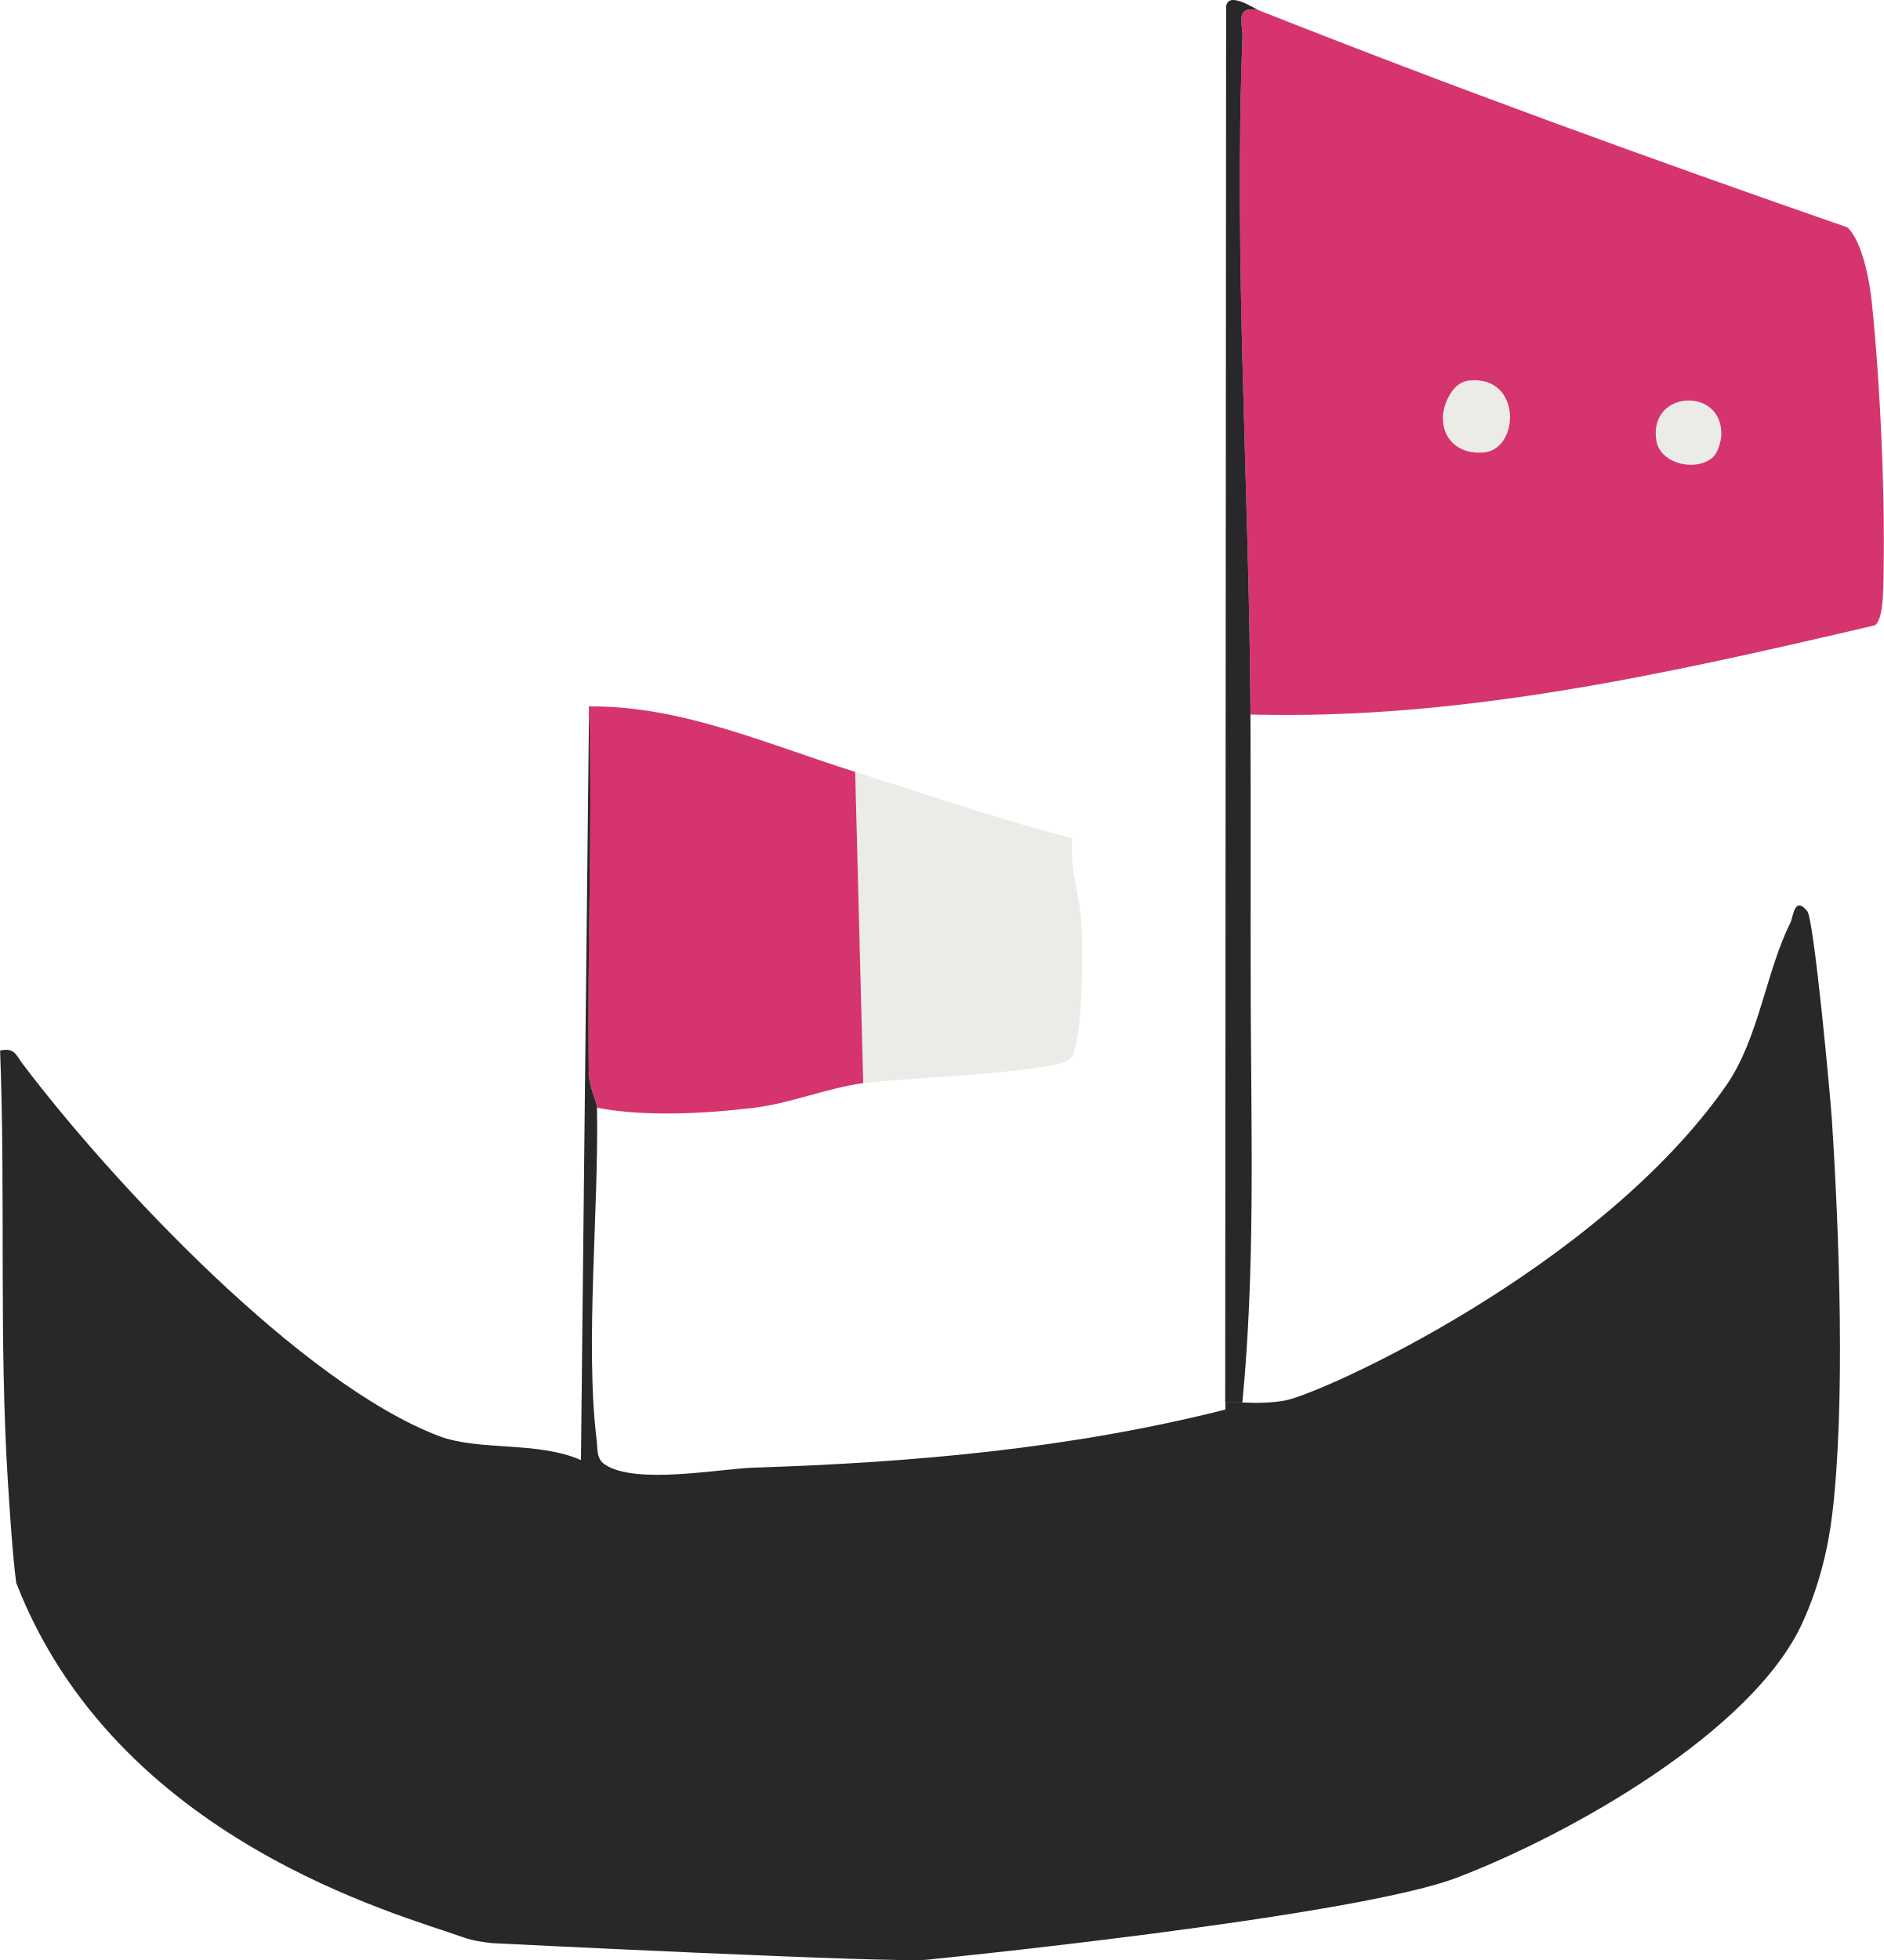
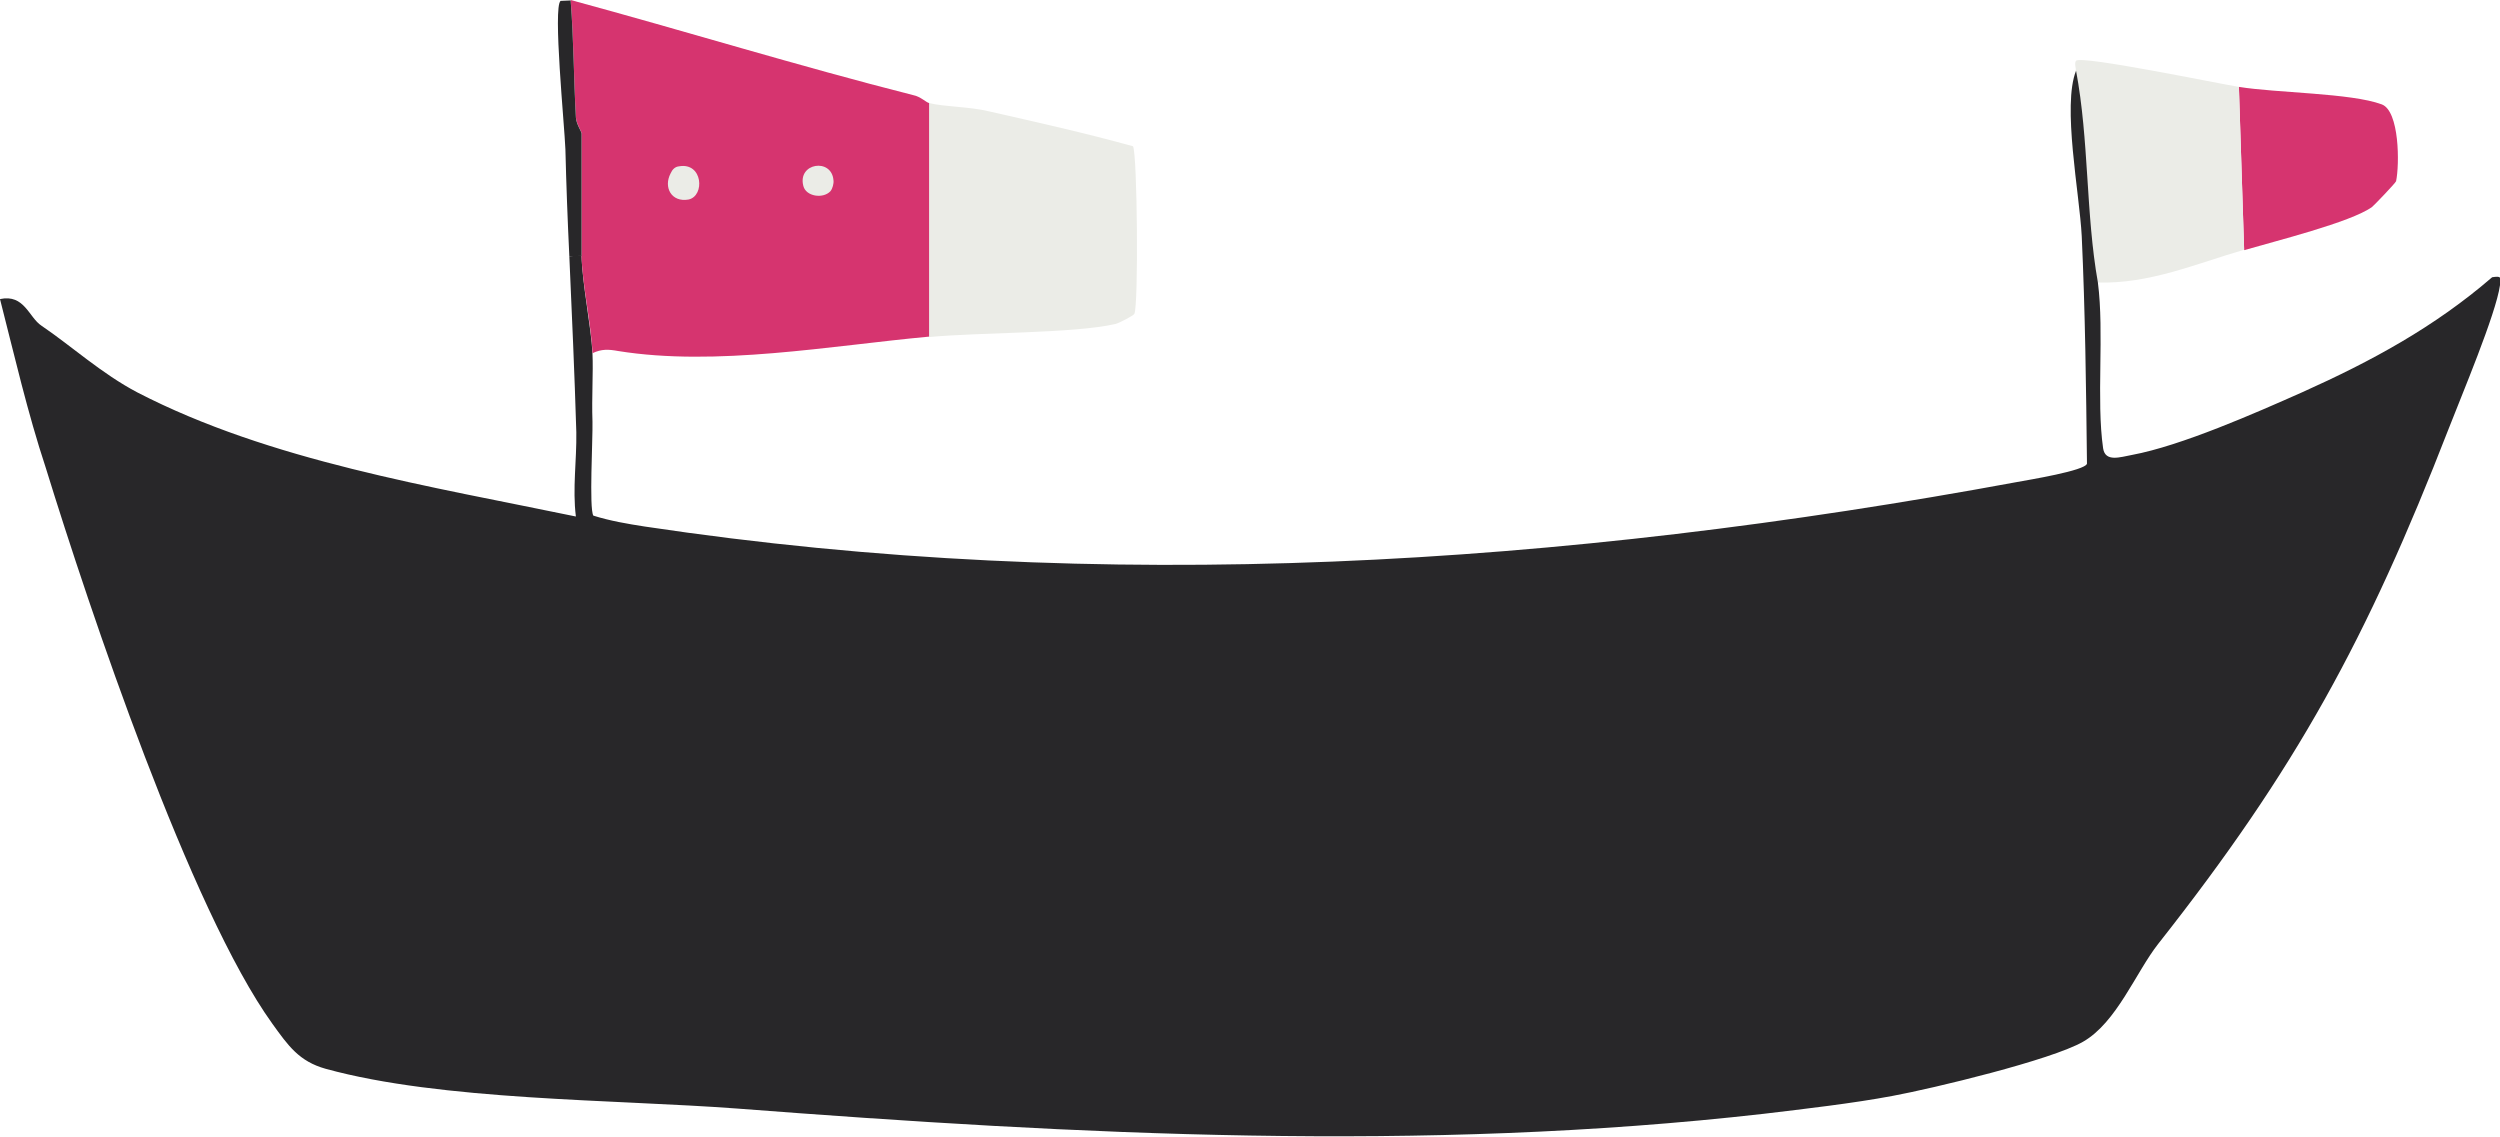
- <svg xmlns="http://www.w3.org/2000/svg" id="Calque_2" data-name="Calque 2" viewBox="0 0 202.08 210.26">
-   <defs>
-     <style>
-       .cls-1 {
-         fill: #282729;
-       }
- 
-       .cls-2 {
-         fill: #ebece7;
-       }
- 
-       .cls-3 {
-         fill: #d6346f;
-       }
-     </style>
-   </defs>
-   <g id="Calque_1-2" data-name="Calque 1">
+ <svg xmlns="http://www.w3.org/2000/svg" version="1.1" id="Calque_2_00000153679487920247284670000004083884145900887696_" x="0px" y="0px" viewBox="0 0 572.6 260.3" style="enable-background:new 0 0 572.6 260.3;" xml:space="preserve">
+   <style type="text/css">
+ 	.st0{fill:#D6346F;}
+ 	.st1{fill:#EBECE7;}
+ 	.st2{fill:#282729;}
+ </style>
+   <g id="Calque_1-2">
    <g>
      <g>
-         <path class="cls-3" d="M135.01,1.09c20.87,8.27,41.93,15.92,63.16,23.3,1.58,1.44,2.38,5.7,2.61,7.9.95,9.1,1.5,21.65,1.24,30.75-.03,1.07-.1,3.48-.89,4.04-21.98,5.13-44.26,10.19-66.99,9.57-.12-23.95-1.79-48.73-.86-72.52.06-1.69-.89-3.52,1.73-3.04Z" />
-         <path class="cls-1" d="M135.01,1.09c-2.62-.49-1.67,1.35-1.73,3.04-.92,23.79.74,48.58.86,72.52.05,10.17,0,20.82.03,31.14.06,14.21.47,28.57-.9,42.66h-1.84l.1-149.76c.22-1.67,2.96.19,3.48.4Z" />
-         <path class="cls-2" d="M116,99.01c.14,2.45.24,13.43-1.25,14.62-1.83,1.47-18.27,2.02-22.15,2.56l-.86-33.39c7.73,2.43,15.42,5.13,23.28,7.12-.32,3.12.81,6.08.98,9.1Z" />
-         <path class="cls-3" d="M91.74,82.8l.86,33.39c-3.82.52-7.89,2.19-11.67,2.64-5.26.64-11.79,1-16.89,0,0-.64-.88-2.22-.9-3.89-.18-13.07.44-26.18.03-39.16,9.99-.09,19.25,4.11,28.56,7.02Z" />
-         <path class="cls-1" d="M63.14,114.93c.02,1.67.89,3.25.9,3.89.21,10.84-1.29,25.44-.04,35.62.12.95-.05,2.03.86,2.65,3.25,2.23,12.35.47,16.03.35,17.01-.54,34.01-2.04,50.56-6.23v-.76h1.84c1.53.08,3.04.06,4.55-.21,3.82-.67,33.64-14.11,47.36-33.83,3.46-4.98,4.26-12.25,6.86-17.42.31-.62.42-2.94,1.81-1.25.71.86,2.45,19.53,2.64,22.37.79,12.13,1.46,30.52.04,42.33-.42,3.5-1.34,7.57-3.2,11.65-5.33,11.67-24.94,22.72-37.1,27.35-11.15,4.24-56.72,8.78-56.72,8.78-3.01.42-46.73-1.77-46.73-1.77,0,0-.01,0-.02,0-1.03-.12-2.06-.26-3.04-.61-6.83-2.46-37.26-10.39-48-38.04-.39-2.9-.7-7.82-.9-10.94-.95-14.99-.24-31.09-.83-46.16,1.56-.35,1.7.48,2.45,1.47,9.6,12.69,29.85,34.28,44.65,39.89,4.31,1.63,10.49.51,15.21,2.57l.87-80.83c.4,12.98-.22,26.09-.03,39.16Z" />
+         <path class="st0" d="M512.8,19.9c8.6,1.4,25.7,1.4,32.7,4c4.1,1.5,4.1,13.8,3.3,17.6c-0.1,0.4-5.2,5.7-5.5,5.9     c-4.8,3.5-22.5,7.9-29.3,9.9L512.8,19.9z" />
+         <path class="st1" d="M512.8,19.9l1.2,37.3c-11,3.2-21.8,7.9-33.6,7.5c-2.8-15.9-2-32.5-5-48.5c0.2-0.5-0.4-1.6,0.1-2.3     C477,12.7,507.8,19.1,512.8,19.9L512.8,19.9z" />
+         <path class="st2" d="M133.2,58.5c0.1,6.2,2.2,16.4,2.5,22.4c0.2,4.6-0.2,10,0,15.7c0.1,3.8-0.8,19.9,0.2,21.5     c3.8,1.2,7.9,1.9,11.8,2.5c105.1,15.8,210.3,9,314.3-10.2c2.7-0.5,15.6-2.6,16-4.2c-0.2-17.4-0.4-34.8-1.2-52.1     c-0.5-9.8-4.5-29.9-1.3-37.9c3,16,2.2,32.7,5,48.5c1.5,11.6-0.4,26.9,1.2,38c0.5,3.2,3.9,2,6.6,1.5c11.3-2.1,28.3-9.6,39.1-14.4     c15.8-7.1,30.2-14.9,43.4-26.3c2-0.3,2.1-0.1,1.8,1.8c-0.9,6.6-8.9,25.5-11.8,33c-18.7,48.1-34.8,77.7-66.5,117.9     c-5.1,6.5-9.5,18-17.2,22.4c-7.3,4.2-34.4,10.7-43.6,12.4c-9,1.7-20.3,3-29.5,4.1c-78.2,8.9-157.1,4.8-235.2-1.2     c-28.1-2.1-67.7-1.8-94.2-9.1c-6.1-1.7-8.6-5.3-12.2-10.3c-18.8-26.1-41.9-94.9-51.9-127.3C6.3,94.5,3.3,81.4,0,68.5     c5.6-1.2,6.6,4.2,9.5,6.1c6.8,4.6,13.8,11,22,15.3c30.4,15.7,67.2,21.5,100.4,28.4c-0.8-6.4,0.2-12.8,0.1-19.3     c-0.4-13.4-1-26.8-1.6-40.3L133.2,58.5L133.2,58.5z" />
+         <path class="st1" d="M212.8,23.6c3.6,0.9,9.2,0.8,13.7,1.9c11,2.5,22.2,5,33,8c1,1.6,1.3,36.7,0.3,38.4c-0.2,0.4-3.5,2.1-4.3,2.3     c-9.5,2.2-31.2,1.9-42.7,3L212.8,23.6L212.8,23.6z" />
+         <path class="st0" d="M212.8,23.6v53.5c-22.7,2.1-48.8,6.9-71.2,3.3c-2.2-0.4-3.8-0.5-5.9,0.5c-0.2-6.1-2.4-16.2-2.5-22.4     c0-0.2,0-0.4,0-0.6V30.5c0-0.4-1.2-2.1-1.3-3.7c-0.5-8.9-0.5-17.9-1.2-26.8c26.2,7.1,52.1,15.1,78.5,21.8     C210.8,22.1,212.2,23.5,212.8,23.6L212.8,23.6z" />
+         <path class="st2" d="M129.5,34.2c-0.2-5.4-2.9-32.6-1.1-34l2.3-0.1c0.7,8.9,0.7,17.9,1.2,26.8c0.1,1.6,1.3,3.2,1.3,3.7v27.4     c0,0.2,0,0.4,0,0.6l-2.8,0.1C130,50.4,129.7,42.3,129.5,34.2z" />
      </g>
      <g>
-         <path class="cls-2" d="M157.72,40.81c5.53-.47,5.32,7.41,1.43,7.73-3.92.33-5.48-3.31-3.52-6.37.49-.77,1.15-1.29,2.1-1.37Z" />
-         <path class="cls-2" d="M183.73,49.07c-1.82,1.58-5.65.7-6.05-1.81-.87-5.44,7.14-5.8,6.97-.6-.02.71-.38,1.94-.92,2.41Z" />
+         <path class="st1" d="M155.5,38.1c5.5-1,6,6.8,2.2,7.6c-3.9,0.7-5.8-2.8-4.1-6C154,38.8,154.6,38.2,155.5,38.1L155.5,38.1z" />
+         <path class="st1" d="M190.2,43.8c-1.7,1.8-5.6,1.2-6.2-1.2c-1.4-5.3,6.5-6.5,6.9-1.3C191,42,190.7,43.2,190.2,43.8L190.2,43.8z" />
      </g>
    </g>
  </g>
</svg>
